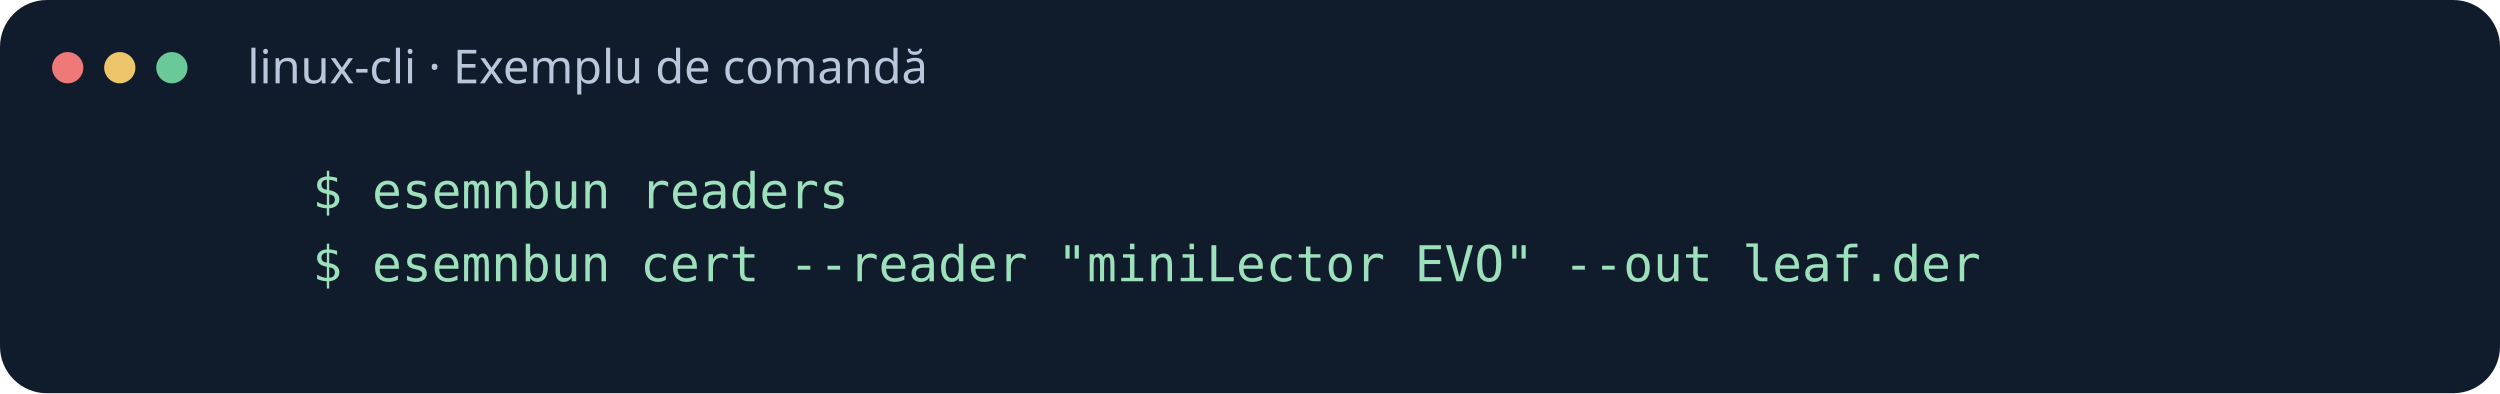
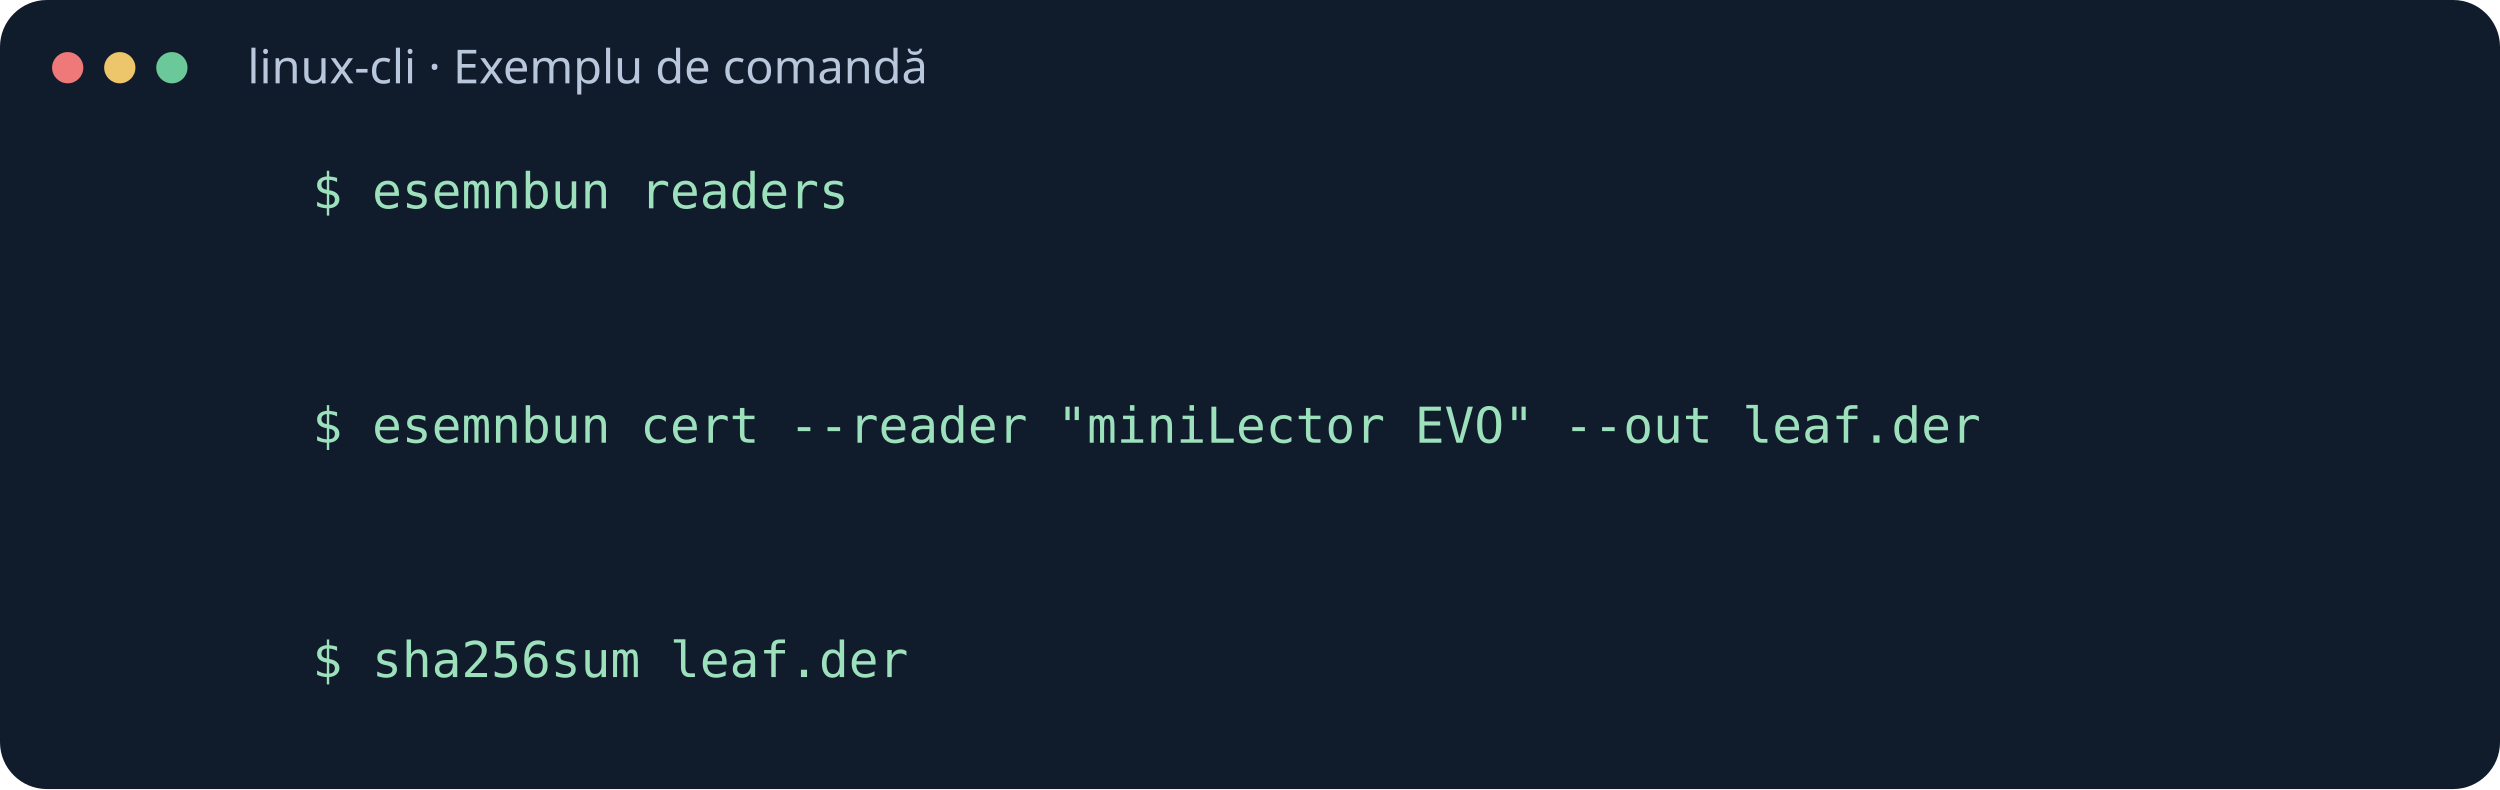
- <svg xmlns="http://www.w3.org/2000/svg" width="960" height="151" viewBox="0 0 960 151">
-   <rect width="960" height="151" rx="18" fill="#101b2c" />
+ <svg xmlns="http://www.w3.org/2000/svg" width="960" height="303" viewBox="0 0 960 303">
+   <rect width="960" height="303" rx="18" fill="#101b2c" />
  <circle cx="26" cy="26" r="6" fill="#ef7878" />
  <circle cx="46" cy="26" r="6" fill="#edc56a" />
  <circle cx="66" cy="26" r="6" fill="#6bc999" />
  <text x="95" y="32" font-family="sans-serif" font-size="18" fill="#b9c7dc">linux-cli · Exemplu de comandă</text>
  <text x="120" y="80" xml:space="preserve" font-family="DejaVu Sans Mono,Menlo,Consolas,monospace" font-size="19" fill="#9ce0bc">$ esemnbun readers</text>
-   <text x="120" y="108" xml:space="preserve" font-family="DejaVu Sans Mono,Menlo,Consolas,monospace" font-size="19" fill="#9ce0bc">$ esemnbun cert --reader "miniLector EVO" --out leaf.der</text>
+   <text x="120" y="170" xml:space="preserve" font-family="DejaVu Sans Mono,Menlo,Consolas,monospace" font-size="19" fill="#9ce0bc">$ esemnbun cert --reader "miniLector EVO" --out leaf.der</text>
+   <text x="120" y="260" xml:space="preserve" font-family="DejaVu Sans Mono,Menlo,Consolas,monospace" font-size="19" fill="#9ce0bc">$ sha256sum leaf.der</text>
</svg>
